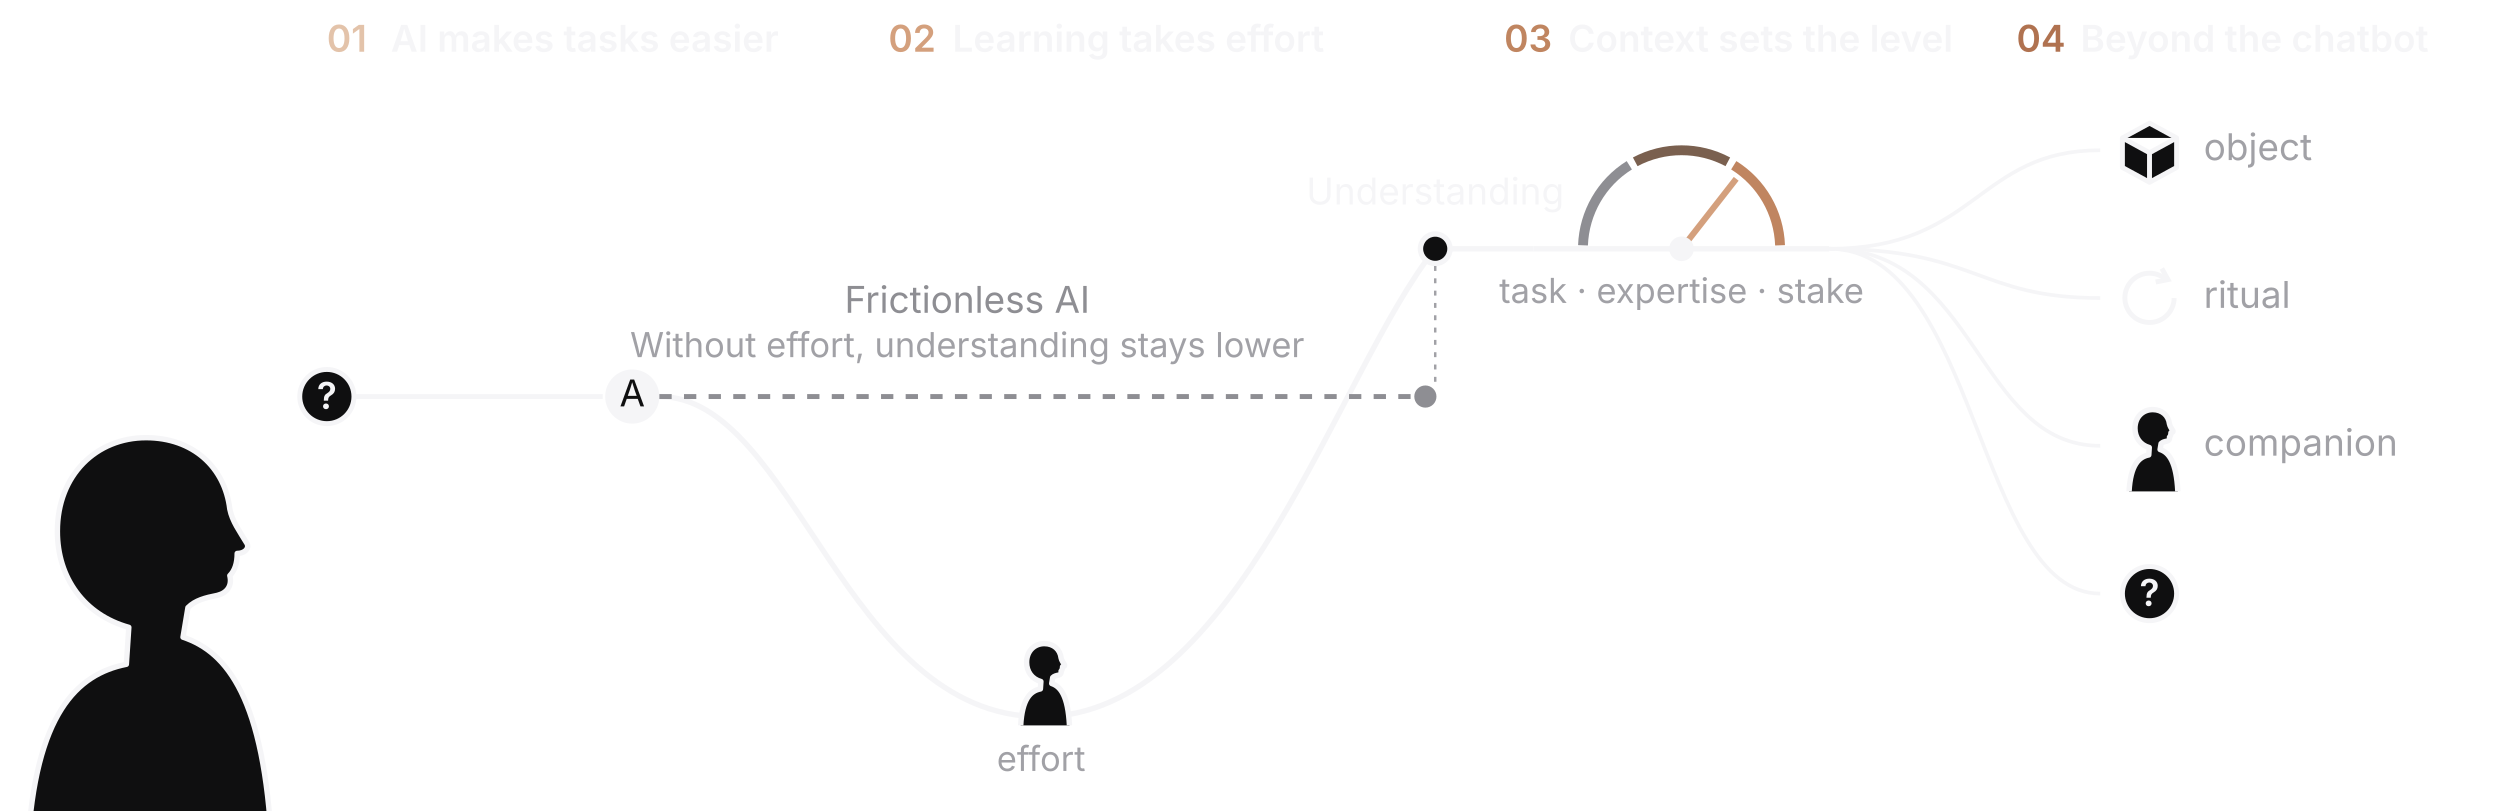
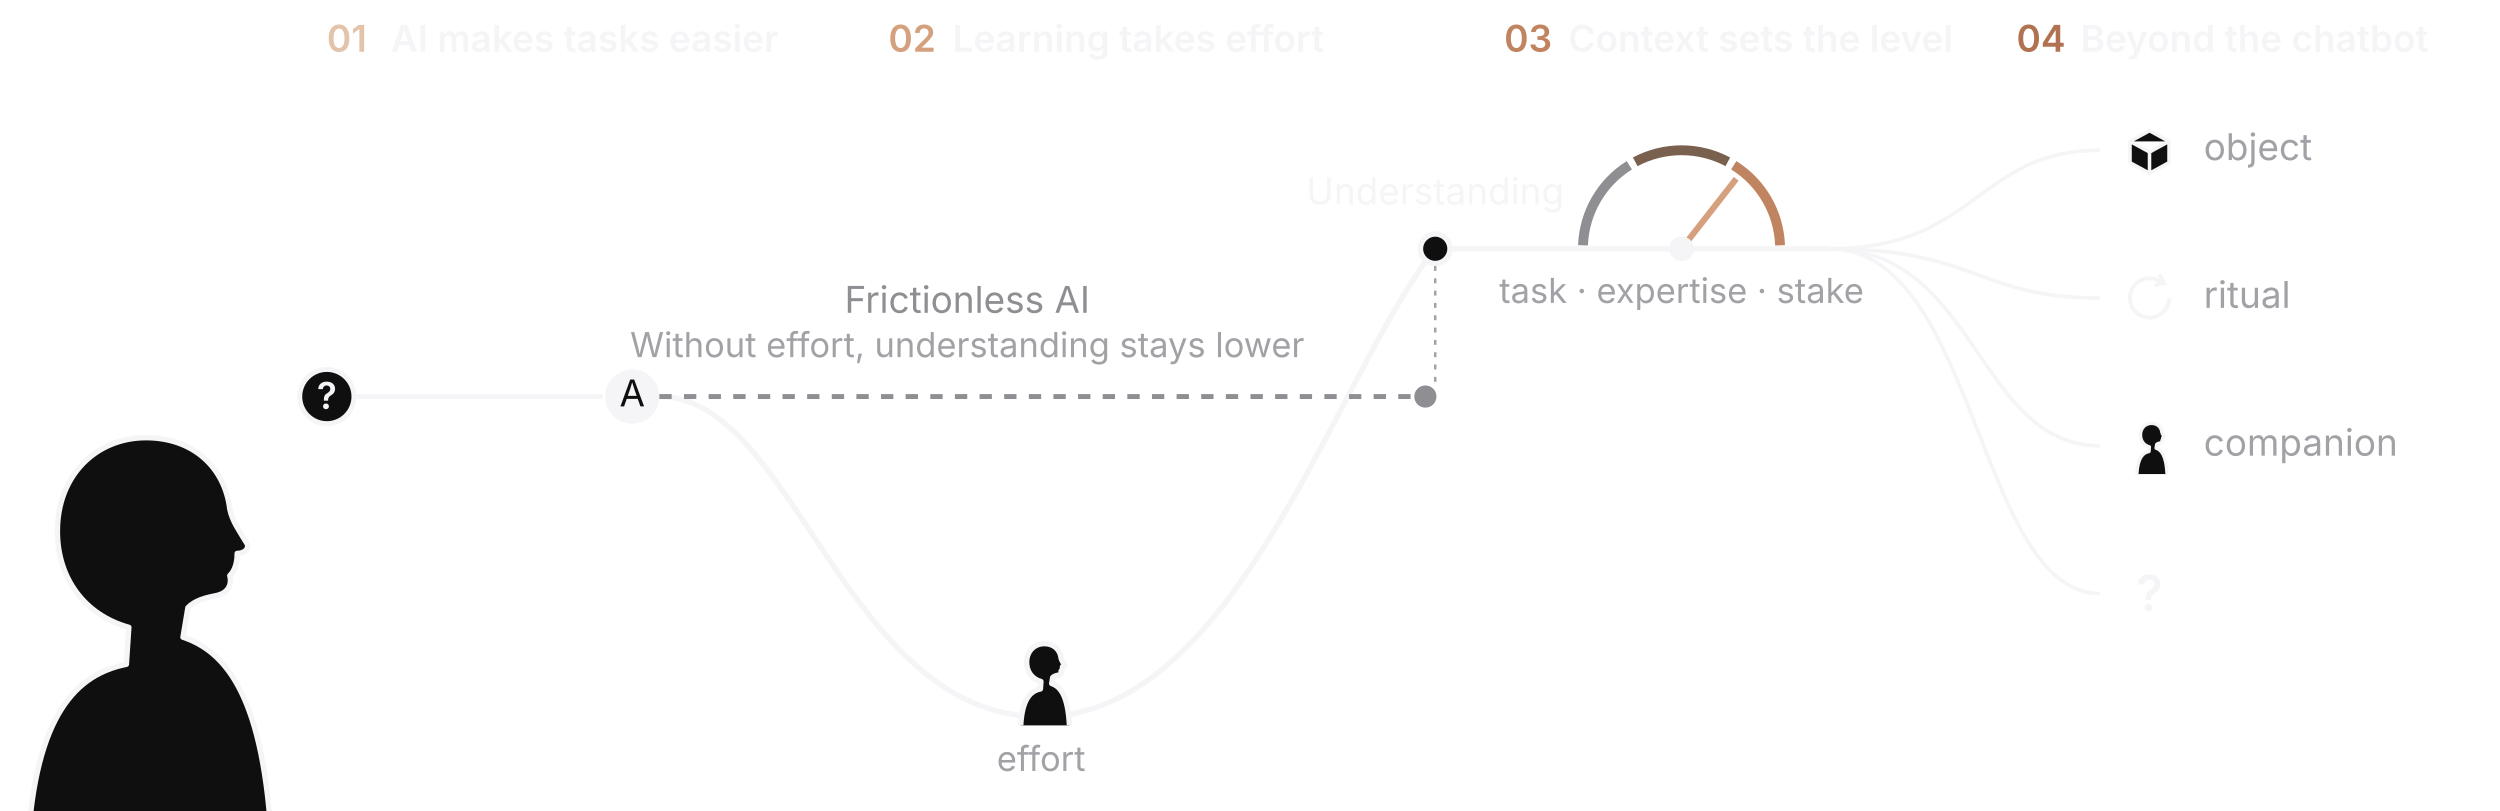
<svg xmlns="http://www.w3.org/2000/svg" fill="#f5f5f7" viewBox="17.3 9 1015 329" font-family="-apple-system, BlinkMacSystemFont, 'SF Pro Text', 'Helvetica Neue', Inter, Arial, sans-serif">
  <defs>
    <path id="pf" d="M70 470 C76 362 110 330 150 322 L152 292 C116 282 94 252 94 214 C94 168 126 138 166 138 C204 138 230 162 234 196 C236 206 242 214 248 224 C250 228 246 232 240 232 C240 240 238 246 234 250 C236 258 232 264 224 266 C214 268 206 270 200 276 L196 300 C232 312 262 350 268 470" />
  </defs>
  <g transform="translate(-6.4 117.7) scale(0.5)">
    <use href="#pf" fill="#0f0f10" stroke="#f5f5f7" stroke-width="4.4" stroke-linejoin="round" />
  </g>
  <circle cx="150" cy="170" r="11" fill="#0f0f10" stroke="#f5f5f7" stroke-width="2" />
  <text x="150" y="175" text-anchor="middle" font-size="15" font-weight="600">?</text>
  <line x1="161" y1="170" x2="262" y2="170" stroke="#f5f5f7" stroke-width="2" />
  <circle cx="274" cy="170" r="11" fill="#f5f5f7" />
  <text x="274" y="174" text-anchor="middle" font-size="15" fill="#0f0f10">A</text>
  <path d="M285 170 C340 170, 360 300, 440 300 S 560 160, 600 110" fill="none" stroke="#f5f5f7" stroke-width="2.2" />
  <line x1="285" y1="170" x2="590" y2="170" stroke="#8e8e93" stroke-width="2" stroke-dasharray="5 5" />
  <circle cx="596" cy="170" r="4.5" fill="#8e8e93" />
  <text x="410" y="136" text-anchor="middle" font-size="15" fill="#8e8e93">Frictionless AI</text>
  <text x="410" y="154" text-anchor="middle" font-size="14" fill="#a1a1a6">Without effort, understanding stays lower</text>
  <circle cx="600" cy="110" r="6" fill="#0f0f10" stroke="#f5f5f7" stroke-width="2.2" />
  <text x="600" y="92" text-anchor="middle" font-size="15" fill="#f5f5f7">Understanding</text>
  <g transform="translate(424.7 256.5) scale(0.1)">
    <use href="#pf" fill="#0f0f10" stroke="#f5f5f7" stroke-width="22.1" stroke-linejoin="round" />
  </g>
  <text x="440" y="322" text-anchor="middle" font-size="14" fill="#a1a1a6">effort</text>
  <line x1="600" y1="117" x2="600" y2="164" stroke="#a1a1a6" stroke-width="1" stroke-dasharray="2 3" />
  <line x1="606" y1="110" x2="640" y2="110" stroke="#f5f5f7" stroke-width="2.2" />
  <line x1="640" y1="110" x2="760" y2="110" stroke="#f5f5f7" stroke-width="2.2" />
  <path d="M660 108.6 A40 40 0 0 1 678.8 76.1" fill="none" stroke="#8e8e93" stroke-width="4" />
  <path d="M681.2 74.7 A40 40 0 0 1 718.8 74.7" fill="none" stroke="#7a604f" stroke-width="4" />
  <path d="M721.2 76.1 A40 40 0 0 1 740 108.6" fill="none" stroke="#c08560" stroke-width="4" />
  <g>
    <line x1="700" y1="110" x2="722.2" y2="81.6" stroke="#d4a07d" stroke-width="2.5" />
    <animateTransform attributeName="transform" type="rotate" dur="20s" repeatCount="indefinite" values="0 700 110;0 700 110;-55 700 110;30 700 110;-18 700 110;9 700 110;-4 700 110;0 700 110;0 700 110" keyTimes="0;0.6;0.63;0.665;0.695;0.72;0.745;0.77;1" calcMode="spline" keySplines=".4 0 .6 1;.4 0 .6 1;.4 0 .6 1;.4 0 .6 1;.4 0 .6 1;.4 0 .6 1;.4 0 .6 1;.4 0 .6 1" />
  </g>
  <circle cx="700" cy="110" r="5" fill="#f5f5f7" />
  <text x="700" y="132" text-anchor="middle" font-size="14" fill="#a1a1a6">task · expertise · stake</text>
  <path d="M760 110 C820 110, 820 70, 870 70" fill="none" stroke="#f5f5f7" stroke-width="1.5" />
-   <g transform="translate(890 70)">
+   <g transform="translate(890 70) scale(0.72)">
    <animateTransform attributeName="transform" type="rotate" additive="sum" dur="20s" repeatCount="indefinite" values="0;0;90;90;0" keyTimes="0;0.86;0.97;0.995;1" calcMode="spline" keySplines="0 0 1 1;.4 0 .2 1;0 0 1 1;0 0 1 1" />
    <path d="M-11 -5 l11 -6 l11 6 v12 l-11 6 l-11 -6z M-11 -5 l11 6 l11 -6 M0 1 v12" fill="#0f0f10" stroke="#f5f5f7" stroke-width="2" stroke-linejoin="round" />
  </g>
  <text x="912" y="74" font-size="15" fill="#a1a1a6">object</text>
  <path d="M760 110 C820 110, 820 130, 870 130" fill="none" stroke="#f5f5f7" stroke-width="1.5" />
-   <g transform="translate(890 130)">
+   <g transform="translate(890 130) scale(0.8)">
    <animateTransform attributeName="transform" type="rotate" additive="sum" dur="20s" repeatCount="indefinite" values="0;0;360;360;0" keyTimes="0;0.88;0.99;0.995;1" calcMode="spline" keySplines="0 0 1 1;.4 0 .2 1;0 0 1 1;0 0 1 1" />
    <path d="M10 0 a10 10 0 1 1 -3.3 -7.5" fill="none" stroke="#f5f5f7" stroke-width="2" />
    <path d="M5 -12 l2.5 4.5 l-5 1" fill="none" stroke="#f5f5f7" stroke-width="2" />
  </g>
  <text x="912" y="134" font-size="15" fill="#a1a1a6">ritual</text>
  <path d="M760 110 C820 110, 820 190, 870 190" fill="none" stroke="#f5f5f7" stroke-width="1.5" />
-   <g transform="translate(890 190)">
-     <animateTransform attributeName="transform" type="translate" additive="sum" dur="20s" repeatCount="indefinite" values="0 0;0 0;-9 0;-9 0;0 0;0 0" keyTimes="0;0.85;0.875;0.925;0.95;1" calcMode="spline" keySplines="0 0 1 1;.4 0 .2 1;0 0 1 1;.4 0 .2 1;0 0 1 1" />
+   <g transform="translate(890 190) scale(0.62)">
+     <animateTransform attributeName="transform" type="translate" additive="sum" dur="20s" repeatCount="indefinite" values="0 0;0 0;-10 0;-10 0;0 0;0 0" keyTimes="0;0.85;0.875;0.925;0.95;1" calcMode="spline" keySplines="0 0 1 1;.4 0 .2 1;0 0 1 1;.4 0 .2 1;0 0 1 1" />
    <g transform="translate(-15.3 -28.5) scale(0.1)">
      <use href="#pf" fill="#0f0f10" stroke="#f5f5f7" stroke-width="22.1" stroke-linejoin="round" />
    </g>
  </g>
  <text x="912" y="194" font-size="15" fill="#a1a1a6">companion</text>
  <path d="M760 110 C820 110, 820 250, 870 250" fill="none" stroke="#f5f5f7" stroke-width="1.5" />
  <g transform="translate(890 250)">
-     <circle r="11" fill="#0f0f10" stroke="#f5f5f7" stroke-width="2" />
-     <text y="5" text-anchor="middle" font-size="15" font-weight="600" fill="#f5f5f7">?</text>
+     <text y="7" text-anchor="middle" font-size="20" font-weight="600" fill="#f5f5f7">?</text>
  </g>
  <text x="150" y="30" font-size="15" font-weight="600" fill="#e3c3aa">01</text>
  <text x="176" y="30" font-size="15" font-weight="600">AI makes tasks easier</text>
  <text x="378" y="30" font-size="15" font-weight="600" fill="#d4a07d">02</text>
  <text x="404" y="30" font-size="15" font-weight="600">Learning takes effort</text>
  <text x="628" y="30" font-size="15" font-weight="600" fill="#c08560">03</text>
  <text x="654" y="30" font-size="15" font-weight="600">Context sets the level</text>
  <text x="836" y="30" font-size="15" font-weight="600" fill="#b07250">04</text>
  <text x="862" y="30" font-size="15" font-weight="600">Beyond the chatbot</text>
  <style>@media (prefers-reduced-motion: reduce){.fx{display:none}}</style>
-   <circle class="fx" r="4" fill="#d4a07d" opacity="0">
-     <animateMotion dur="20s" repeatCount="indefinite" path="M161 170 L262 170" keyPoints="0;0;1;1" keyTimes="0;0.02;0.09;1" calcMode="linear" />
-     <animate attributeName="opacity" dur="20s" repeatCount="indefinite" values="0;0;1;1;0;0" keyTimes="0;0.02;0.025;0.085;0.09;1" />
+   <circle class="fx" r="4.5" fill="#d4a07d" opacity="0">
+     <animateMotion dur="20s" repeatCount="indefinite" path="M161 170 L262 170" keyPoints="0;0;1;1" keyTimes="0;0.04;0.115;1" calcMode="linear" />
+     <animate attributeName="opacity" dur="20s" repeatCount="indefinite" values="0;0;1;1;0;0" keyTimes="0;0.04;0.045;0.110;0.115;1" />
  </circle>
  <circle class="fx" r="4" fill="#8e8e93" opacity="0">
    <animateMotion dur="20s" repeatCount="indefinite" path="M285 170 L596 170" keyPoints="0;0;1;1" keyTimes="0;0.13;0.21;1" calcMode="linear" />
    <animate attributeName="opacity" dur="20s" repeatCount="indefinite" values="0;0;1;1;0;0" keyTimes="0;0.13;0.135;0.205;0.21;1" />
  </circle>
  <g class="fx" transform="translate(610 158)">
    <g opacity="0">
      <path d="M0 -6.5 Q0.91 -0.91 6.5 0 Q0.91 0.91 0 6.5 Q-0.91 0.91 -6.5 0 Q-0.91 -0.91 0 -6.5 Z" fill="#8e8e93" />
      <animate attributeName="opacity" dur="20s" repeatCount="indefinite" values="0;0;1;0;0" keyTimes="0;0.205;0.247;0.29;1" />
      <animateTransform attributeName="transform" type="scale" dur="20s" repeatCount="indefinite" values="0.3;0.3;1;0.6;0.3" keyTimes="0;0.205;0.247;0.29;1" calcMode="spline" keySplines="0 0 1 1;.4 0 .2 1;.4 0 .2 1;0 0 1 1" />
    </g>
  </g>
  <g class="fx" transform="translate(618 174)">
    <g opacity="0">
      <path d="M0 -3.5 Q0.49 -0.49 3.5 0 Q0.49 0.49 0 3.5 Q-0.49 0.49 -3.5 0 Q-0.49 -0.49 0 -3.5 Z" fill="#8e8e93" />
      <animate attributeName="opacity" dur="20s" repeatCount="indefinite" values="0;0;1;0;0" keyTimes="0;0.215;0.255;0.295;1" />
      <animateTransform attributeName="transform" type="scale" dur="20s" repeatCount="indefinite" values="0.3;0.3;1;0.6;0.3" keyTimes="0;0.215;0.255;0.295;1" calcMode="spline" keySplines="0 0 1 1;.4 0 .2 1;.4 0 .2 1;0 0 1 1" />
    </g>
  </g>
  <g class="fx" transform="translate(584 156)">
    <g opacity="0">
      <path d="M0 -3 Q0.42 -0.42 3 0 Q0.42 0.42 0 3 Q-0.42 0.42 -3 0 Q-0.42 -0.42 0 -3 Z" fill="#8e8e93" />
      <animate attributeName="opacity" dur="20s" repeatCount="indefinite" values="0;0;1;0;0" keyTimes="0;0.222;0.261;0.3;1" />
      <animateTransform attributeName="transform" type="scale" dur="20s" repeatCount="indefinite" values="0.3;0.3;1;0.6;0.3" keyTimes="0;0.222;0.261;0.3;1" calcMode="spline" keySplines="0 0 1 1;.4 0 .2 1;.4 0 .2 1;0 0 1 1" />
    </g>
  </g>
  <g class="fx" opacity="0">
    <circle cx="0" cy="-17" r="3.8" fill="#d4a07d" stroke="#0f0f10" stroke-width="1.2" />
    <path d="M-6.5 -3 Q-6.5 -12 0 -12 Q6.5 -12 6.5 -3 Z" fill="#d4a07d" stroke="#0f0f10" stroke-width="1.2" />
    <animateMotion dur="20s" repeatCount="indefinite" path="M285 170 C340 170, 360 300, 440 300 S 560 160, 600 110" keyPoints="0;0;0.64;0.36;1;1" keyTimes="0;0.27;0.37;0.45;0.55;1" calcMode="spline" keySplines="0 0 1 1;.45 0 .55 1;.45 0 .55 1;.45 0 .4 1;0 0 1 1" />
    <animate attributeName="opacity" dur="20s" repeatCount="indefinite" values="0;0;1;1;0;0" keyTimes="0;0.27;0.275;0.55;0.570;1" />
  </g>
  <circle class="fx" cx="600" cy="110" r="6" fill="#d4a07d" opacity="0">
    <animate attributeName="opacity" dur="20s" repeatCount="indefinite" values="0;0;1;0;0" keyTimes="0;0.54;0.590;0.64;1" />
  </circle>
  <circle class="fx" r="4" fill="#d4a07d" opacity="0">
    <animateMotion dur="20s" repeatCount="indefinite" path="M606 110 L700 110" keyPoints="0;0;1;1" keyTimes="0;0.56;0.6;1" calcMode="linear" />
    <animate attributeName="opacity" dur="20s" repeatCount="indefinite" values="0;0;1;1;0;0" keyTimes="0;0.56;0.565;0.595;0.6;1" />
  </circle>
  <circle class="fx" r="4" fill="#d4a07d" opacity="0">
    <animateMotion dur="20s" repeatCount="indefinite" path="M700 110 L760 110" keyPoints="0;0;1;1" keyTimes="0;0.775;0.81;1" calcMode="linear" />
    <animate attributeName="opacity" dur="20s" repeatCount="indefinite" values="0;0;1;1;0;0" keyTimes="0;0.775;0.780;0.805;0.81;1" />
  </circle>
  <circle class="fx" r="3.5" fill="#d4a07d" opacity="0">
    <animateMotion dur="20s" repeatCount="indefinite" path="M760 110 C820 110, 820 70, 870 70" keyPoints="0;0;1;1" keyTimes="0;0.81;0.87;1" calcMode="linear" />
    <animate attributeName="opacity" dur="20s" repeatCount="indefinite" values="0;0;1;1;0;0" keyTimes="0;0.81;0.815;0.865;0.87;1" />
  </circle>
  <circle class="fx" r="3.5" fill="#d4a07d" opacity="0">
    <animateMotion dur="20s" repeatCount="indefinite" path="M760 110 C820 110, 820 130, 870 130" keyPoints="0;0;1;1" keyTimes="0;0.83;0.89;1" calcMode="linear" />
    <animate attributeName="opacity" dur="20s" repeatCount="indefinite" values="0;0;1;1;0;0" keyTimes="0;0.83;0.835;0.885;0.89;1" />
  </circle>
  <circle class="fx" r="3.5" fill="#d4a07d" opacity="0">
    <animateMotion dur="20s" repeatCount="indefinite" path="M760 110 C820 110, 820 190, 870 190" keyPoints="0;0;1;1" keyTimes="0;0.85;0.91;1" calcMode="linear" />
    <animate attributeName="opacity" dur="20s" repeatCount="indefinite" values="0;0;1;1;0;0" keyTimes="0;0.85;0.855;0.905;0.91;1" />
  </circle>
  <circle class="fx" r="3.5" fill="#d4a07d" opacity="0">
    <animateMotion dur="20s" repeatCount="indefinite" path="M760 110 C820 110, 820 250, 870 250" keyPoints="0;0;1;1" keyTimes="0;0.87;0.93;1" calcMode="linear" />
    <animate attributeName="opacity" dur="20s" repeatCount="indefinite" values="0;0;1;1;0;0" keyTimes="0;0.87;0.875;0.925;0.93;1" />
  </circle>
-   <g class="fx" opacity="0" transform="translate(899 191)">
+   <g class="fx" opacity="0" transform="translate(896 191) scale(0.62)">
    <g transform="translate(-15.3 -28.5) scale(0.1)">
      <use href="#pf" fill="#0f0f10" stroke="#f5f5f7" stroke-width="22.1" stroke-linejoin="round" />
    </g>
    <animate attributeName="opacity" dur="20s" repeatCount="indefinite" values="0;0;1;1;0;0" keyTimes="0;0.85;0.875;0.925;0.95;1" />
  </g>
</svg>
